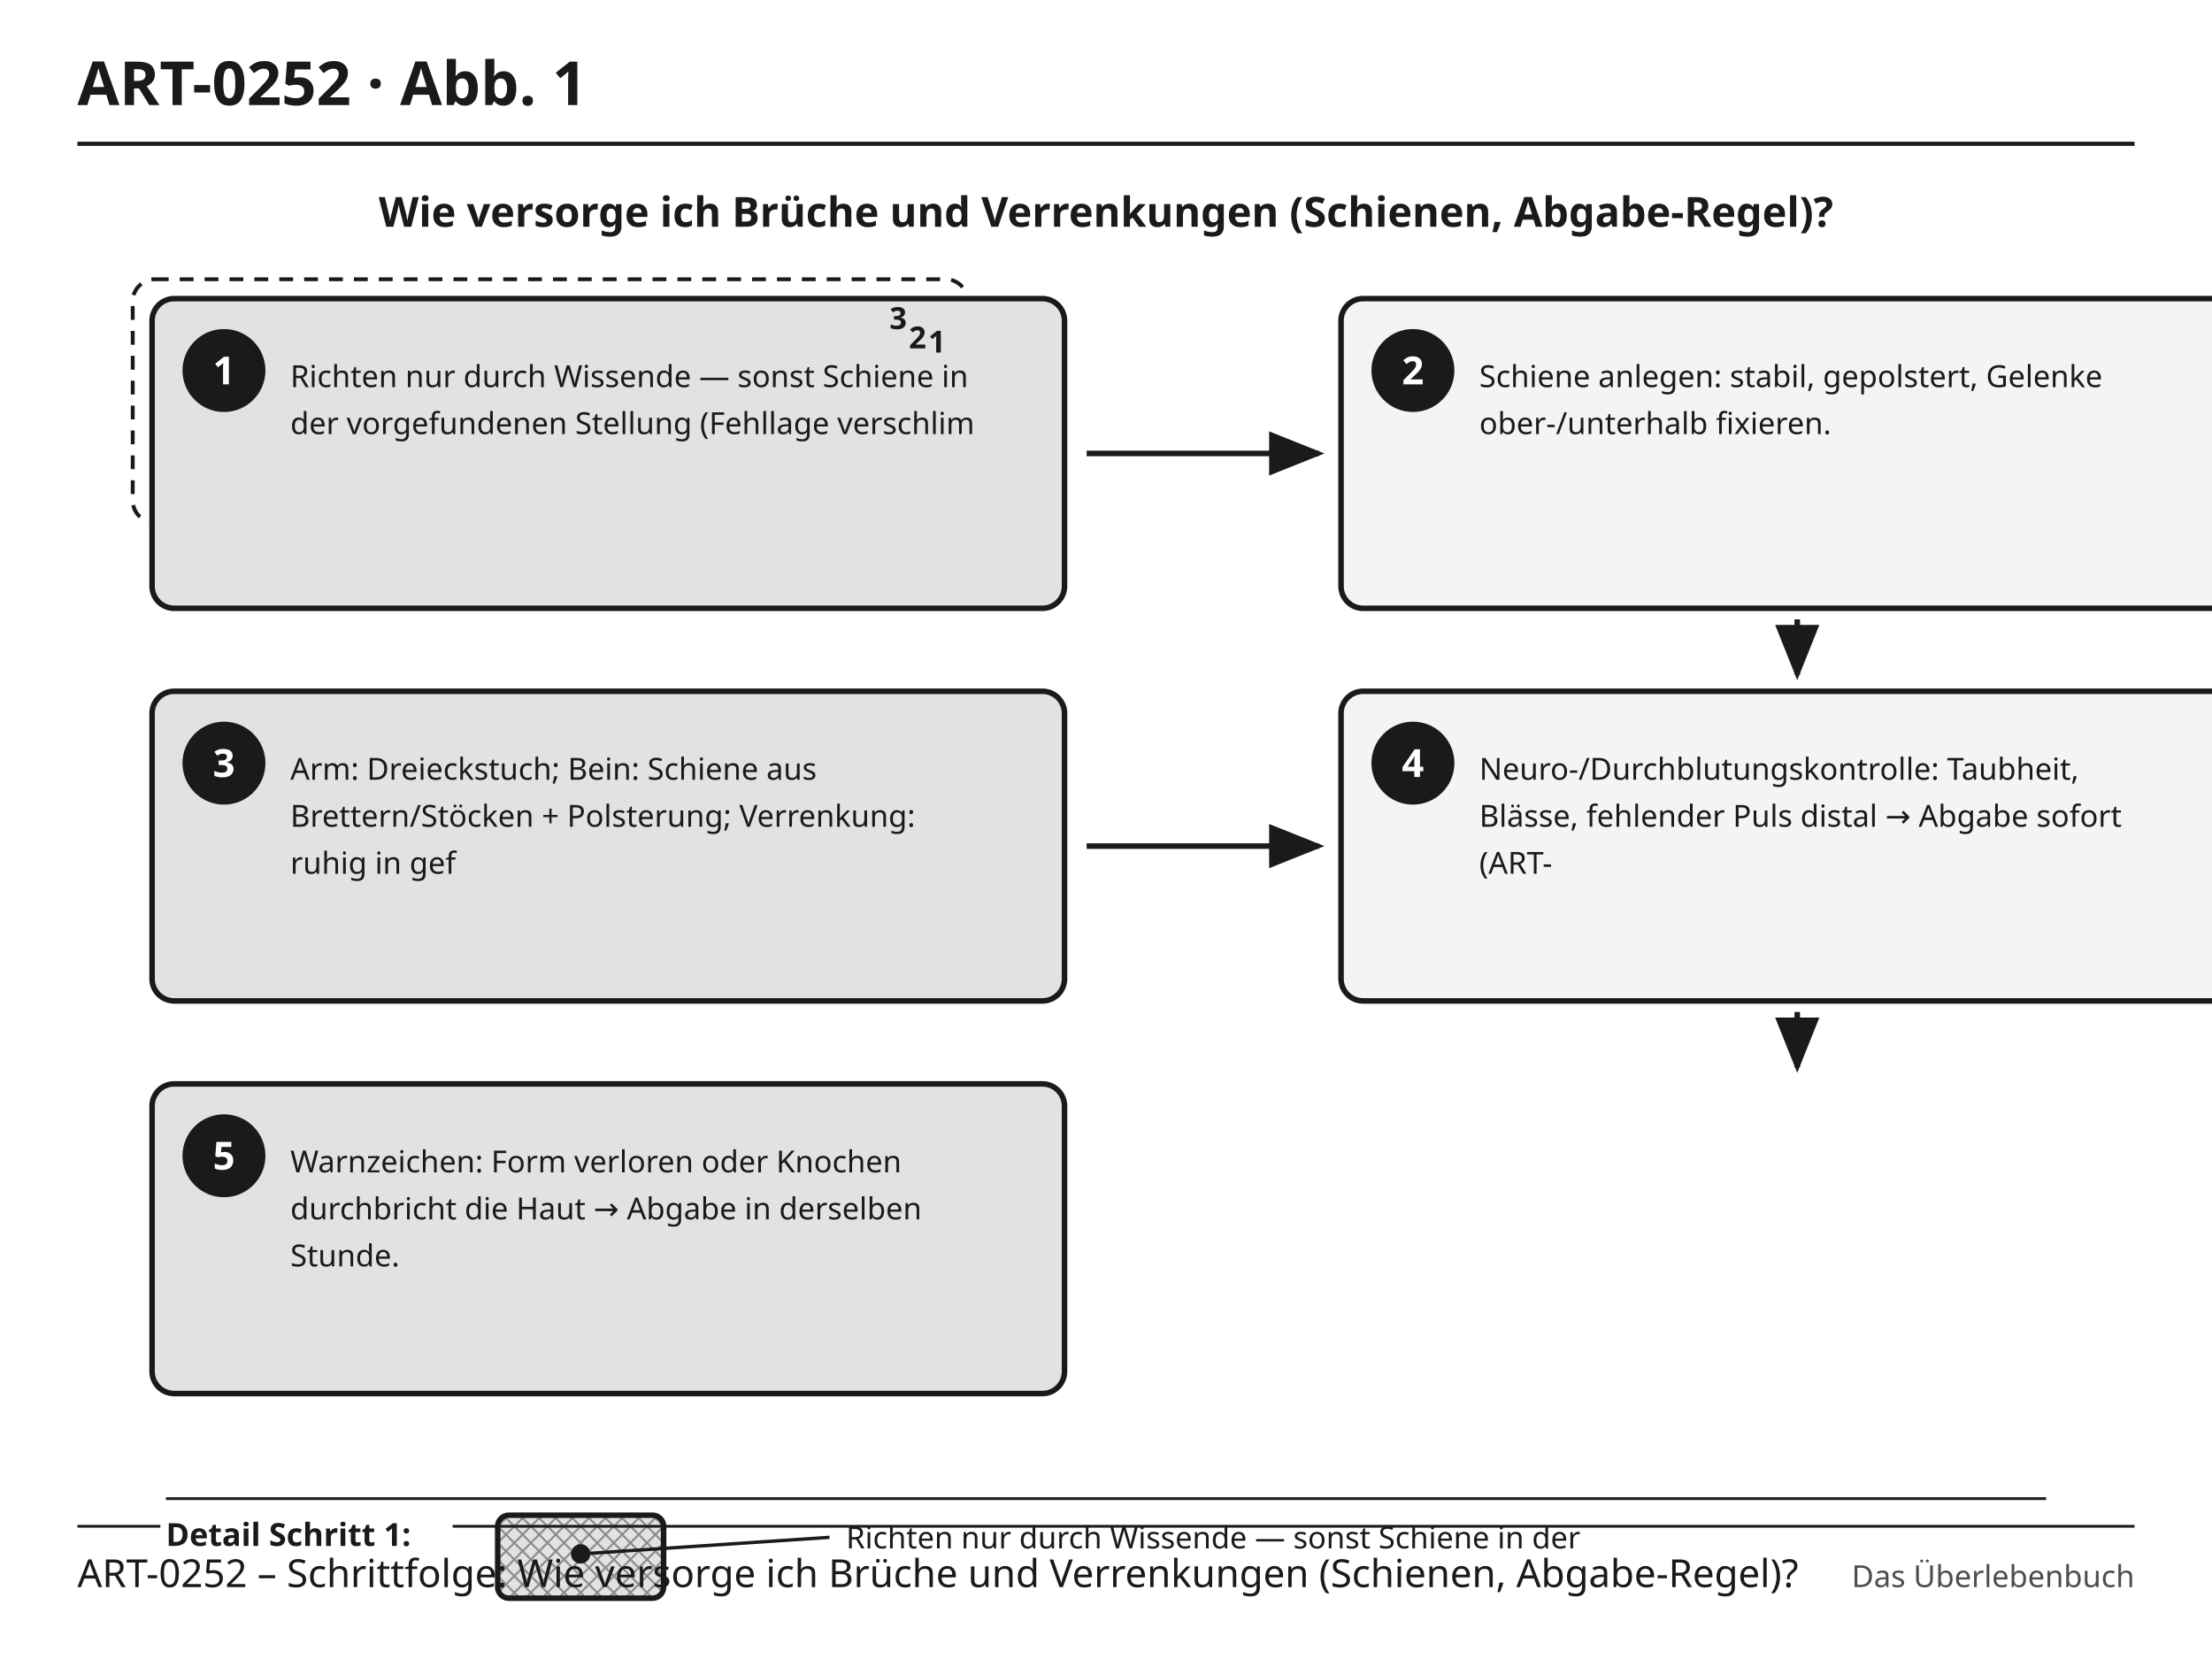
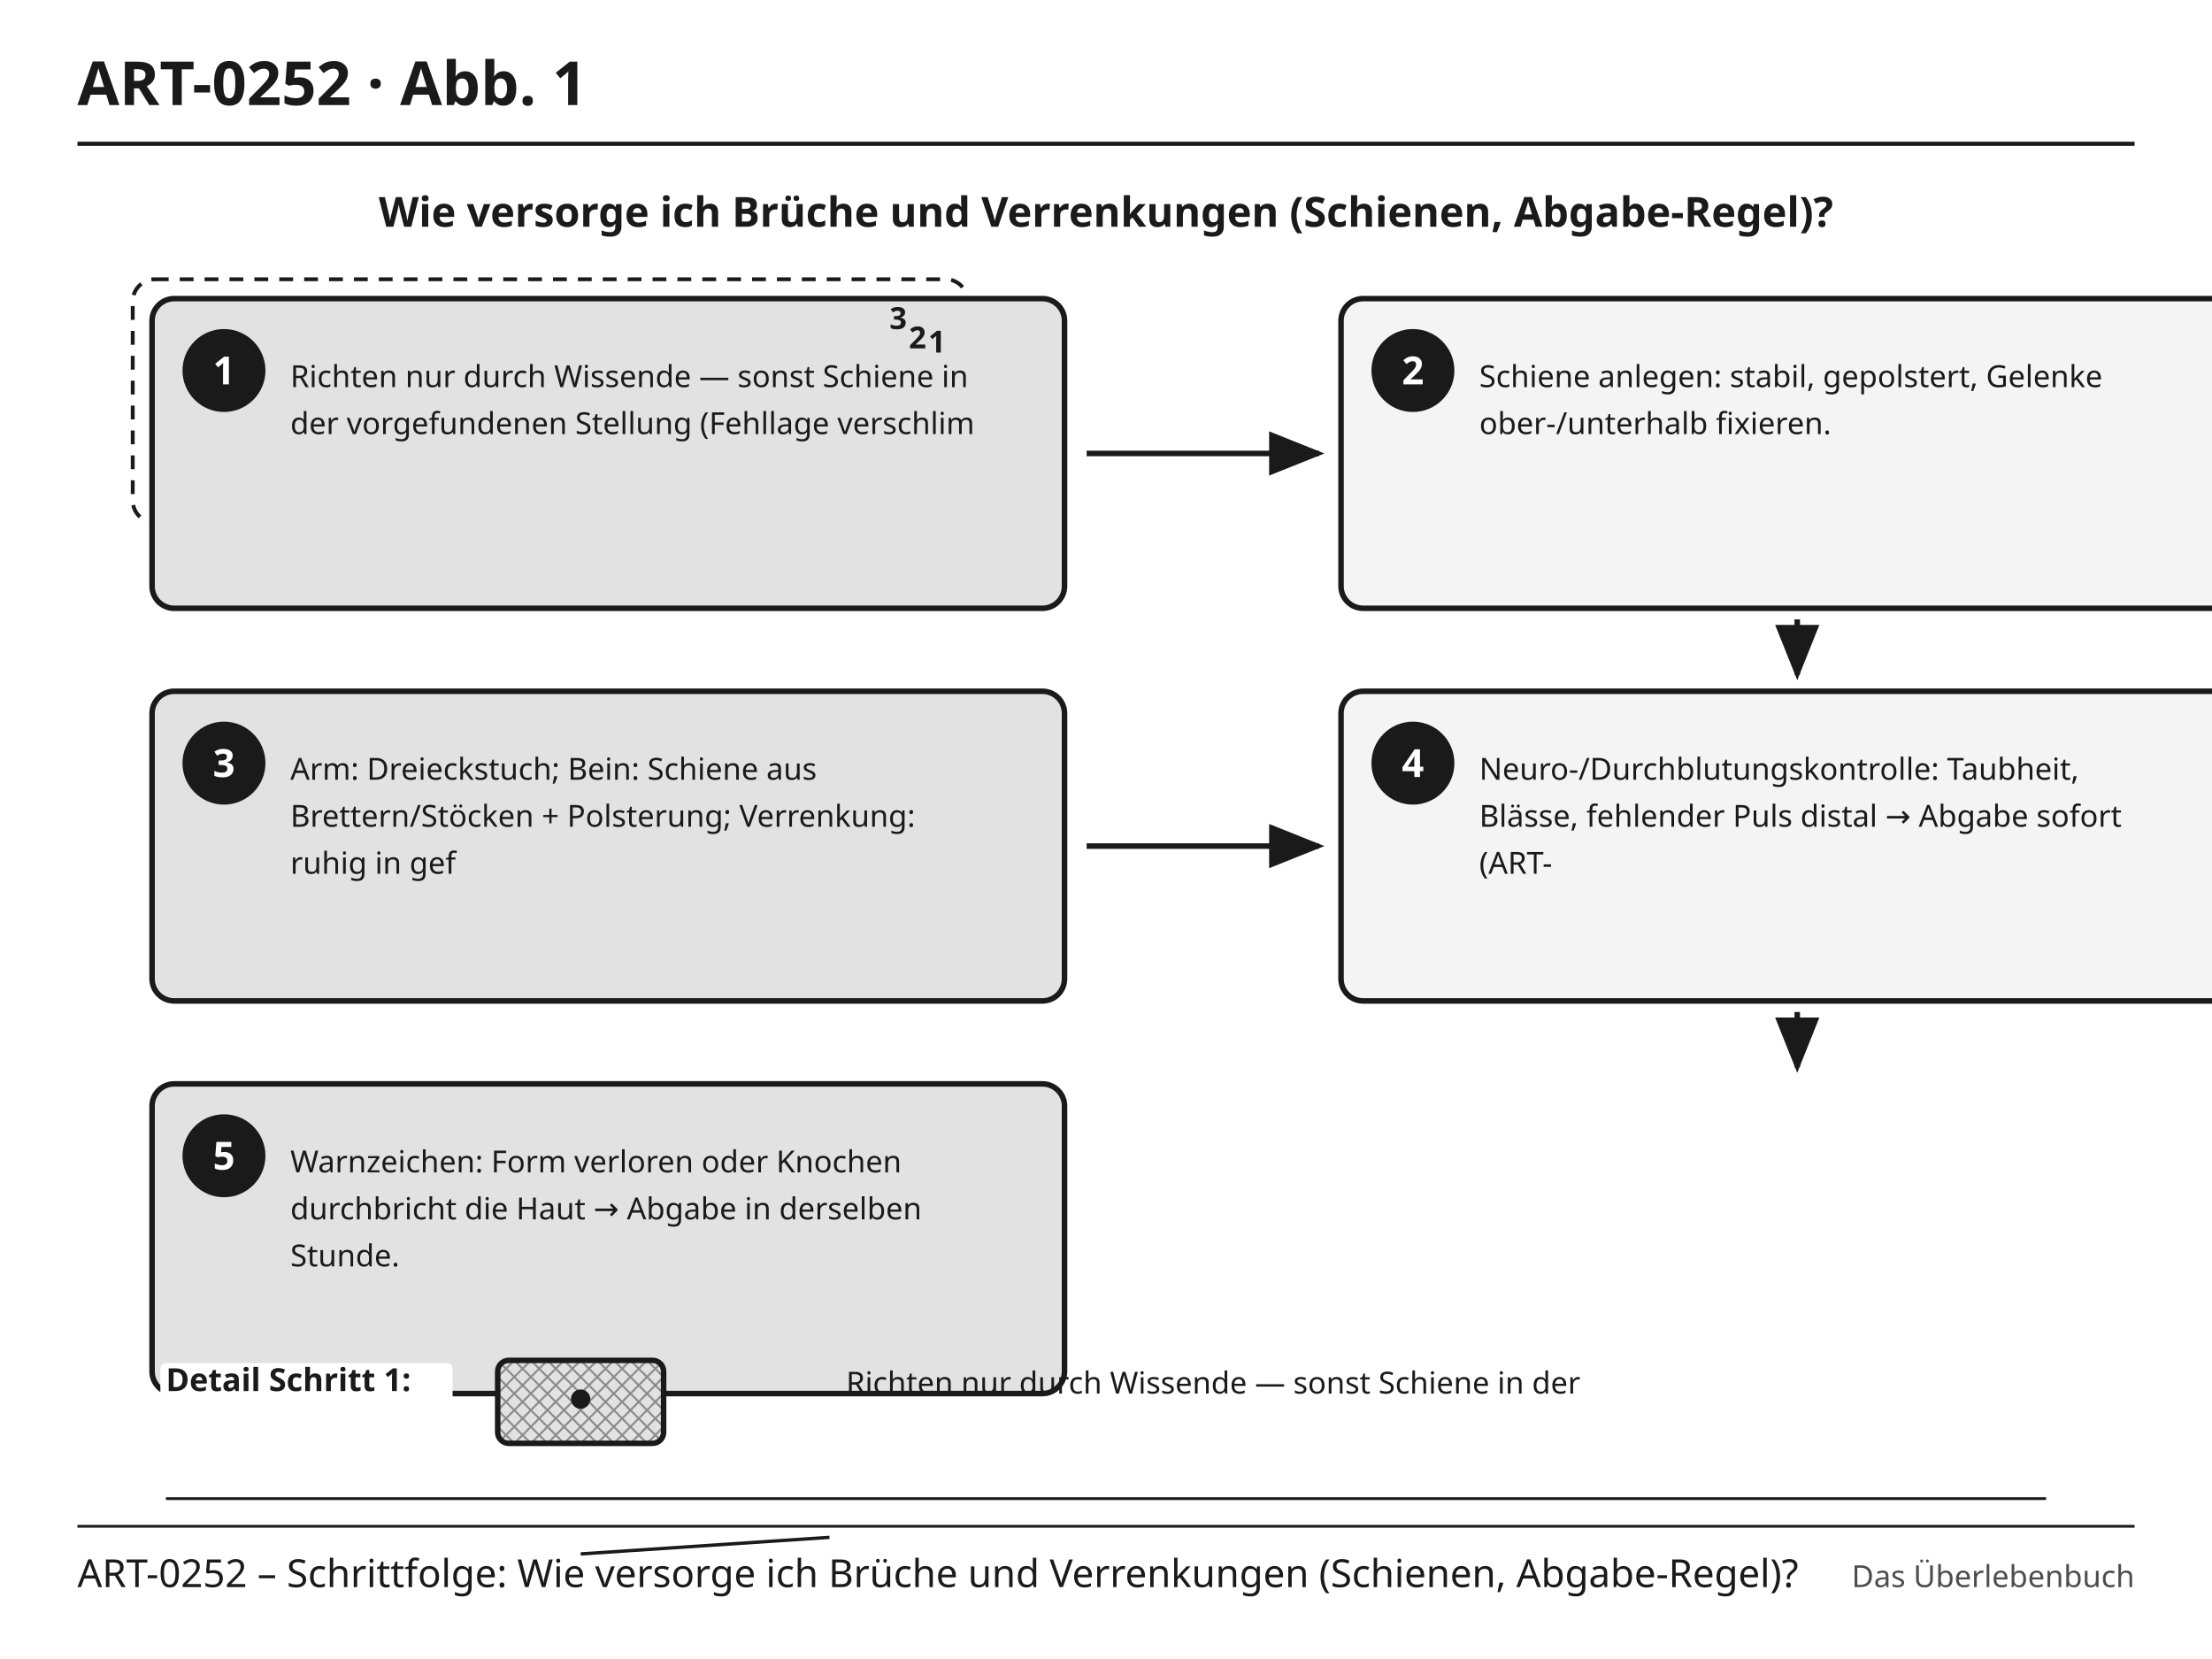
<svg xmlns="http://www.w3.org/2000/svg" viewBox="0 0 800 600" role="img" aria-label="ART-0252 · Abb. 1 – ART-0252 – Schrittfolge: Wie versorge ich Brüche und Verrenkungen (Schienen, Abgabe-Regel)?">
  <defs>
    <marker id="ah" markerWidth="10" markerHeight="8" refX="9" refY="4" orient="auto">
      <path d="M0 0 L10 4 L0 8 z" fill="#1a1a1a" />
    </marker>
    <marker id="ahs" markerWidth="10" markerHeight="8" refX="1" refY="4" orient="auto">
      <path d="M10 0 L0 4 L10 8 z" fill="#1a1a1a" />
    </marker>
    <pattern id="hatch" width="8" height="8" patternTransform="rotate(45)" patternUnits="userSpaceOnUse">
      <line x1="0" y1="0" x2="0" y2="8" stroke="#6e6e6e" stroke-width="1.6" />
    </pattern>
    <pattern id="cross" width="8" height="8" patternUnits="userSpaceOnUse">
      <path d="M0 0 L8 8 M8 0 L0 8" stroke="#8a8a8a" stroke-width="1" />
    </pattern>
    <pattern id="dots" width="7" height="7" patternUnits="userSpaceOnUse">
      <circle cx="2" cy="2" r="1.4" fill="#6e6e6e" />
    </pattern>
    <pattern id="wtr" width="24" height="12" patternUnits="userSpaceOnUse">
      <rect width="24" height="12" fill="#6b97bd" />
      <path d="M0 8 q 6 -5 12 0 t 12 0" fill="none" stroke="#3f6f96" stroke-width="1.4" />
    </pattern>
    <pattern id="wood" width="26" height="10" patternUnits="userSpaceOnUse">
      <rect width="26" height="10" fill="#c19a6b" />
      <path d="M0 3 q 6 -2 13 0 t 13 0 M0 7 q 7 2 13 0 t 13 0" fill="none" stroke="#7a5a3a" stroke-width="0.9" />
    </pattern>
    <pattern id="grass" width="12" height="12" patternUnits="userSpaceOnUse">
      <rect width="12" height="12" fill="#b5d1a0" />
      <path d="M2 12 L4 4 M6 12 L7 2 M10 12 L9 6" stroke="#6e6e6e" stroke-width="0.9" />
    </pattern>
    <pattern id="fabric" width="6" height="6" patternUnits="userSpaceOnUse">
      <rect width="6" height="6" fill="#e2e2e2" />
      <path d="M0 0 L6 6 M6 0 L0 6" stroke="#8a8a8a" stroke-width="0.7" />
    </pattern>
    <pattern id="metal" width="20" height="6" patternUnits="userSpaceOnUse">
      <rect width="20" height="6" fill="#b8bec6" />
      <path d="M0 1.5 h20 M0 4.5 h20" stroke="#6e747e" stroke-width="0.7" />
    </pattern>
    <pattern id="stone" width="14" height="14" patternUnits="userSpaceOnUse">
      <rect width="14" height="14" fill="#949494" />
      <circle cx="3" cy="4" r="1.1" fill="#6e6e6e" />
      <circle cx="9" cy="10" r="1.3" fill="#6e6e6e" />
      <path d="M2 11 L6 8 L12 9" stroke="#6e6e6e" stroke-width="0.7" fill="none" />
    </pattern>
  </defs>
  <rect x="0" y="0" width="800" height="600" fill="#ffffff" />
  <line x1="28" y1="52" x2="772" y2="52" stroke="#1a1a1a" stroke-width="1.5" />
  <rect x="48" y="101" width="302" height="88" fill="none" stroke="#1a1a1a" stroke-width="1.4" rx="8" stroke-dasharray="5 4" />
  <rect x="55" y="108" width="302" height="88" fill="none" stroke="#1a1a1a" stroke-width="1.4" rx="8" stroke-dasharray="5 4" />
  <rect x="62" y="115" width="302" height="88" fill="none" stroke="#1a1a1a" stroke-width="1.4" rx="8" stroke-dasharray="5 4" />
  <rect x="55" y="108" width="330" height="112" fill="#e2e2e2" stroke="#1a1a1a" stroke-width="2" rx="8" />
  <circle cx="81" cy="134" r="15" fill="#1a1a1a" stroke="none" />
  <line x1="393" y1="164" x2="477" y2="164" stroke="#1a1a1a" stroke-width="2" marker-end="url(#ah)" />
  <rect x="485" y="108" width="330" height="112" fill="#f4f4f4" stroke="#1a1a1a" stroke-width="2" rx="8" />
  <circle cx="511" cy="134" r="15" fill="#1a1a1a" stroke="none" />
  <line x1="650" y1="224" x2="650" y2="244" stroke="#1a1a1a" stroke-width="2" marker-end="url(#ah)" />
  <rect x="55" y="250" width="330" height="112" fill="#e2e2e2" stroke="#1a1a1a" stroke-width="2" rx="8" />
  <circle cx="81" cy="276" r="15" fill="#1a1a1a" stroke="none" />
  <line x1="393" y1="306" x2="477" y2="306" stroke="#1a1a1a" stroke-width="2" marker-end="url(#ah)" />
  <rect x="485" y="250" width="330" height="112" fill="#f4f4f4" stroke="#1a1a1a" stroke-width="2" rx="8" />
  <circle cx="511" cy="276" r="15" fill="#1a1a1a" stroke="none" />
  <line x1="650" y1="366" x2="650" y2="386" stroke="#1a1a1a" stroke-width="2" marker-end="url(#ah)" />
  <rect x="55" y="392" width="330" height="112" fill="#e2e2e2" stroke="#1a1a1a" stroke-width="2" rx="8" />
  <circle cx="81" cy="418" r="15" fill="#1a1a1a" stroke="none" />
  <line x1="60" y1="542" x2="740" y2="542" stroke="#1a1a1a" stroke-width="1" />
-   <rect x="180" y="548" width="60" height="30" fill="url(#fabric)" stroke="#1a1a1a" stroke-width="2" rx="4" />
-   <circle cx="210" cy="562" r="3.5" fill="#1a1a1a" stroke="none" />
+   <rect x="180" y="492.0" width="60" height="30" fill="url(#fabric)" stroke="#1a1a1a" stroke-width="2" rx="4" />
+   <circle cx="210" cy="506.0" r="3.5" fill="#1a1a1a" stroke="none" />
  <line x1="210" y1="562" x2="300" y2="556" stroke="#1a1a1a" stroke-width="1.2" />
  <line x1="28" y1="552" x2="772" y2="552" stroke="#1a1a1a" stroke-width="1" />
  <text x="28" y="38" font-family="sans-serif" font-size="22" text-anchor="start" font-weight="bold" fill="#1a1a1a">ART-0252 · Abb. 1</text>
  <text x="400" y="82" font-family="sans-serif" font-size="15" text-anchor="middle" font-weight="bold" fill="#1a1a1a">Wie versorge ich Brüche und Verrenkungen (Schienen, Abgabe-Regel)?</text>
  <text x="328" y="119" font-family="sans-serif" font-size="11" text-anchor="end" font-weight="bold" fill="#1a1a1a">3</text>
  <text x="335" y="126" font-family="sans-serif" font-size="11" text-anchor="end" font-weight="bold" fill="#1a1a1a">2</text>
  <text x="342" y="127.5" font-family="sans-serif" font-size="11" text-anchor="end" font-weight="bold" fill="#1a1a1a">1</text>
  <text x="81" y="139" font-family="sans-serif" font-size="14" text-anchor="middle" font-weight="bold" fill="#ffffff">1</text>
  <text x="105" y="140" font-family="sans-serif" font-size="11" text-anchor="start" font-weight="normal" fill="#1a1a1a">Richten nur durch Wissende — sonst Schiene in</text>
  <text x="105" y="157" font-family="sans-serif" font-size="11" text-anchor="start" font-weight="normal" fill="#1a1a1a">der vorgefundenen Stellung (Fehllage verschlim</text>
  <text x="511" y="139" font-family="sans-serif" font-size="14" text-anchor="middle" font-weight="bold" fill="#ffffff">2</text>
  <text x="535" y="140" font-family="sans-serif" font-size="11" text-anchor="start" font-weight="normal" fill="#1a1a1a">Schiene anlegen: stabil, gepolstert, Gelenke</text>
  <text x="535" y="157" font-family="sans-serif" font-size="11" text-anchor="start" font-weight="normal" fill="#1a1a1a">ober-/unterhalb fixieren.</text>
  <text x="81" y="281" font-family="sans-serif" font-size="14" text-anchor="middle" font-weight="bold" fill="#ffffff">3</text>
  <text x="105" y="282" font-family="sans-serif" font-size="11" text-anchor="start" font-weight="normal" fill="#1a1a1a">Arm: Dreieckstuch; Bein: Schiene aus</text>
  <text x="105" y="299" font-family="sans-serif" font-size="11" text-anchor="start" font-weight="normal" fill="#1a1a1a">Brettern/Stöcken + Polsterung; Verrenkung:</text>
  <text x="105" y="316" font-family="sans-serif" font-size="11" text-anchor="start" font-weight="normal" fill="#1a1a1a">ruhig in gef</text>
  <text x="511" y="281" font-family="sans-serif" font-size="14" text-anchor="middle" font-weight="bold" fill="#ffffff">4</text>
  <text x="535" y="282" font-family="sans-serif" font-size="11" text-anchor="start" font-weight="normal" fill="#1a1a1a">Neuro-/Durchblutungskontrolle: Taubheit,</text>
  <text x="535" y="299" font-family="sans-serif" font-size="11" text-anchor="start" font-weight="normal" fill="#1a1a1a">Blässe, fehlender Puls distal → Abgabe sofort</text>
  <text x="535" y="316" font-family="sans-serif" font-size="11" text-anchor="start" font-weight="normal" fill="#1a1a1a">(ART-</text>
  <text x="81" y="423" font-family="sans-serif" font-size="14" text-anchor="middle" font-weight="bold" fill="#ffffff">5</text>
  <text x="105" y="424" font-family="sans-serif" font-size="11" text-anchor="start" font-weight="normal" fill="#1a1a1a">Warnzeichen: Form verloren oder Knochen</text>
  <text x="105" y="441" font-family="sans-serif" font-size="11" text-anchor="start" font-weight="normal" fill="#1a1a1a">durchbricht die Haut → Abgabe in derselben</text>
  <text x="105" y="458" font-family="sans-serif" font-size="11" text-anchor="start" font-weight="normal" fill="#1a1a1a">Stunde.</text>
-   <rect x="58.0" y="549.0" width="105.7" height="14.5" fill="#ffffff" rx="2" data-halo="1" />
-   <text x="60" y="559.1" font-family="sans-serif" font-size="11.5" text-anchor="start" font-weight="bold" fill="#1a1a1a">Detail Schritt 1:</text>
-   <text x="306" y="560" font-family="sans-serif" font-size="11" text-anchor="start" font-weight="normal" fill="#1a1a1a">Richten nur durch Wissende — sonst Schiene in der</text>
+   <rect x="58.0" y="493.0" width="105.7" height="14.5" fill="#ffffff" rx="2" data-halo="1" />
+   <text x="60" y="503.1" font-family="sans-serif" font-size="11.5" text-anchor="start" font-weight="bold" fill="#1a1a1a">Detail Schritt 1:</text>
+   <text x="306" y="504.0" font-family="sans-serif" font-size="11" text-anchor="start" font-weight="normal" fill="#1a1a1a">Richten nur durch Wissende — sonst Schiene in der</text>
  <text x="60" y="590" font-family="sans-serif" font-size="10.5" text-anchor="start" font-weight="normal" fill="#4d4d4d" />
  <text x="28" y="574" font-family="sans-serif" font-size="14" text-anchor="start" font-weight="normal" fill="#1a1a1a">ART-0252 – Schrittfolge: Wie versorge ich Brüche und Verrenkungen (Schienen, Abgabe-Regel)?</text>
  <text x="772" y="574" font-family="sans-serif" font-size="11" text-anchor="end" font-weight="normal" fill="#4d4d4d">Das Überlebenbuch</text>
</svg>
